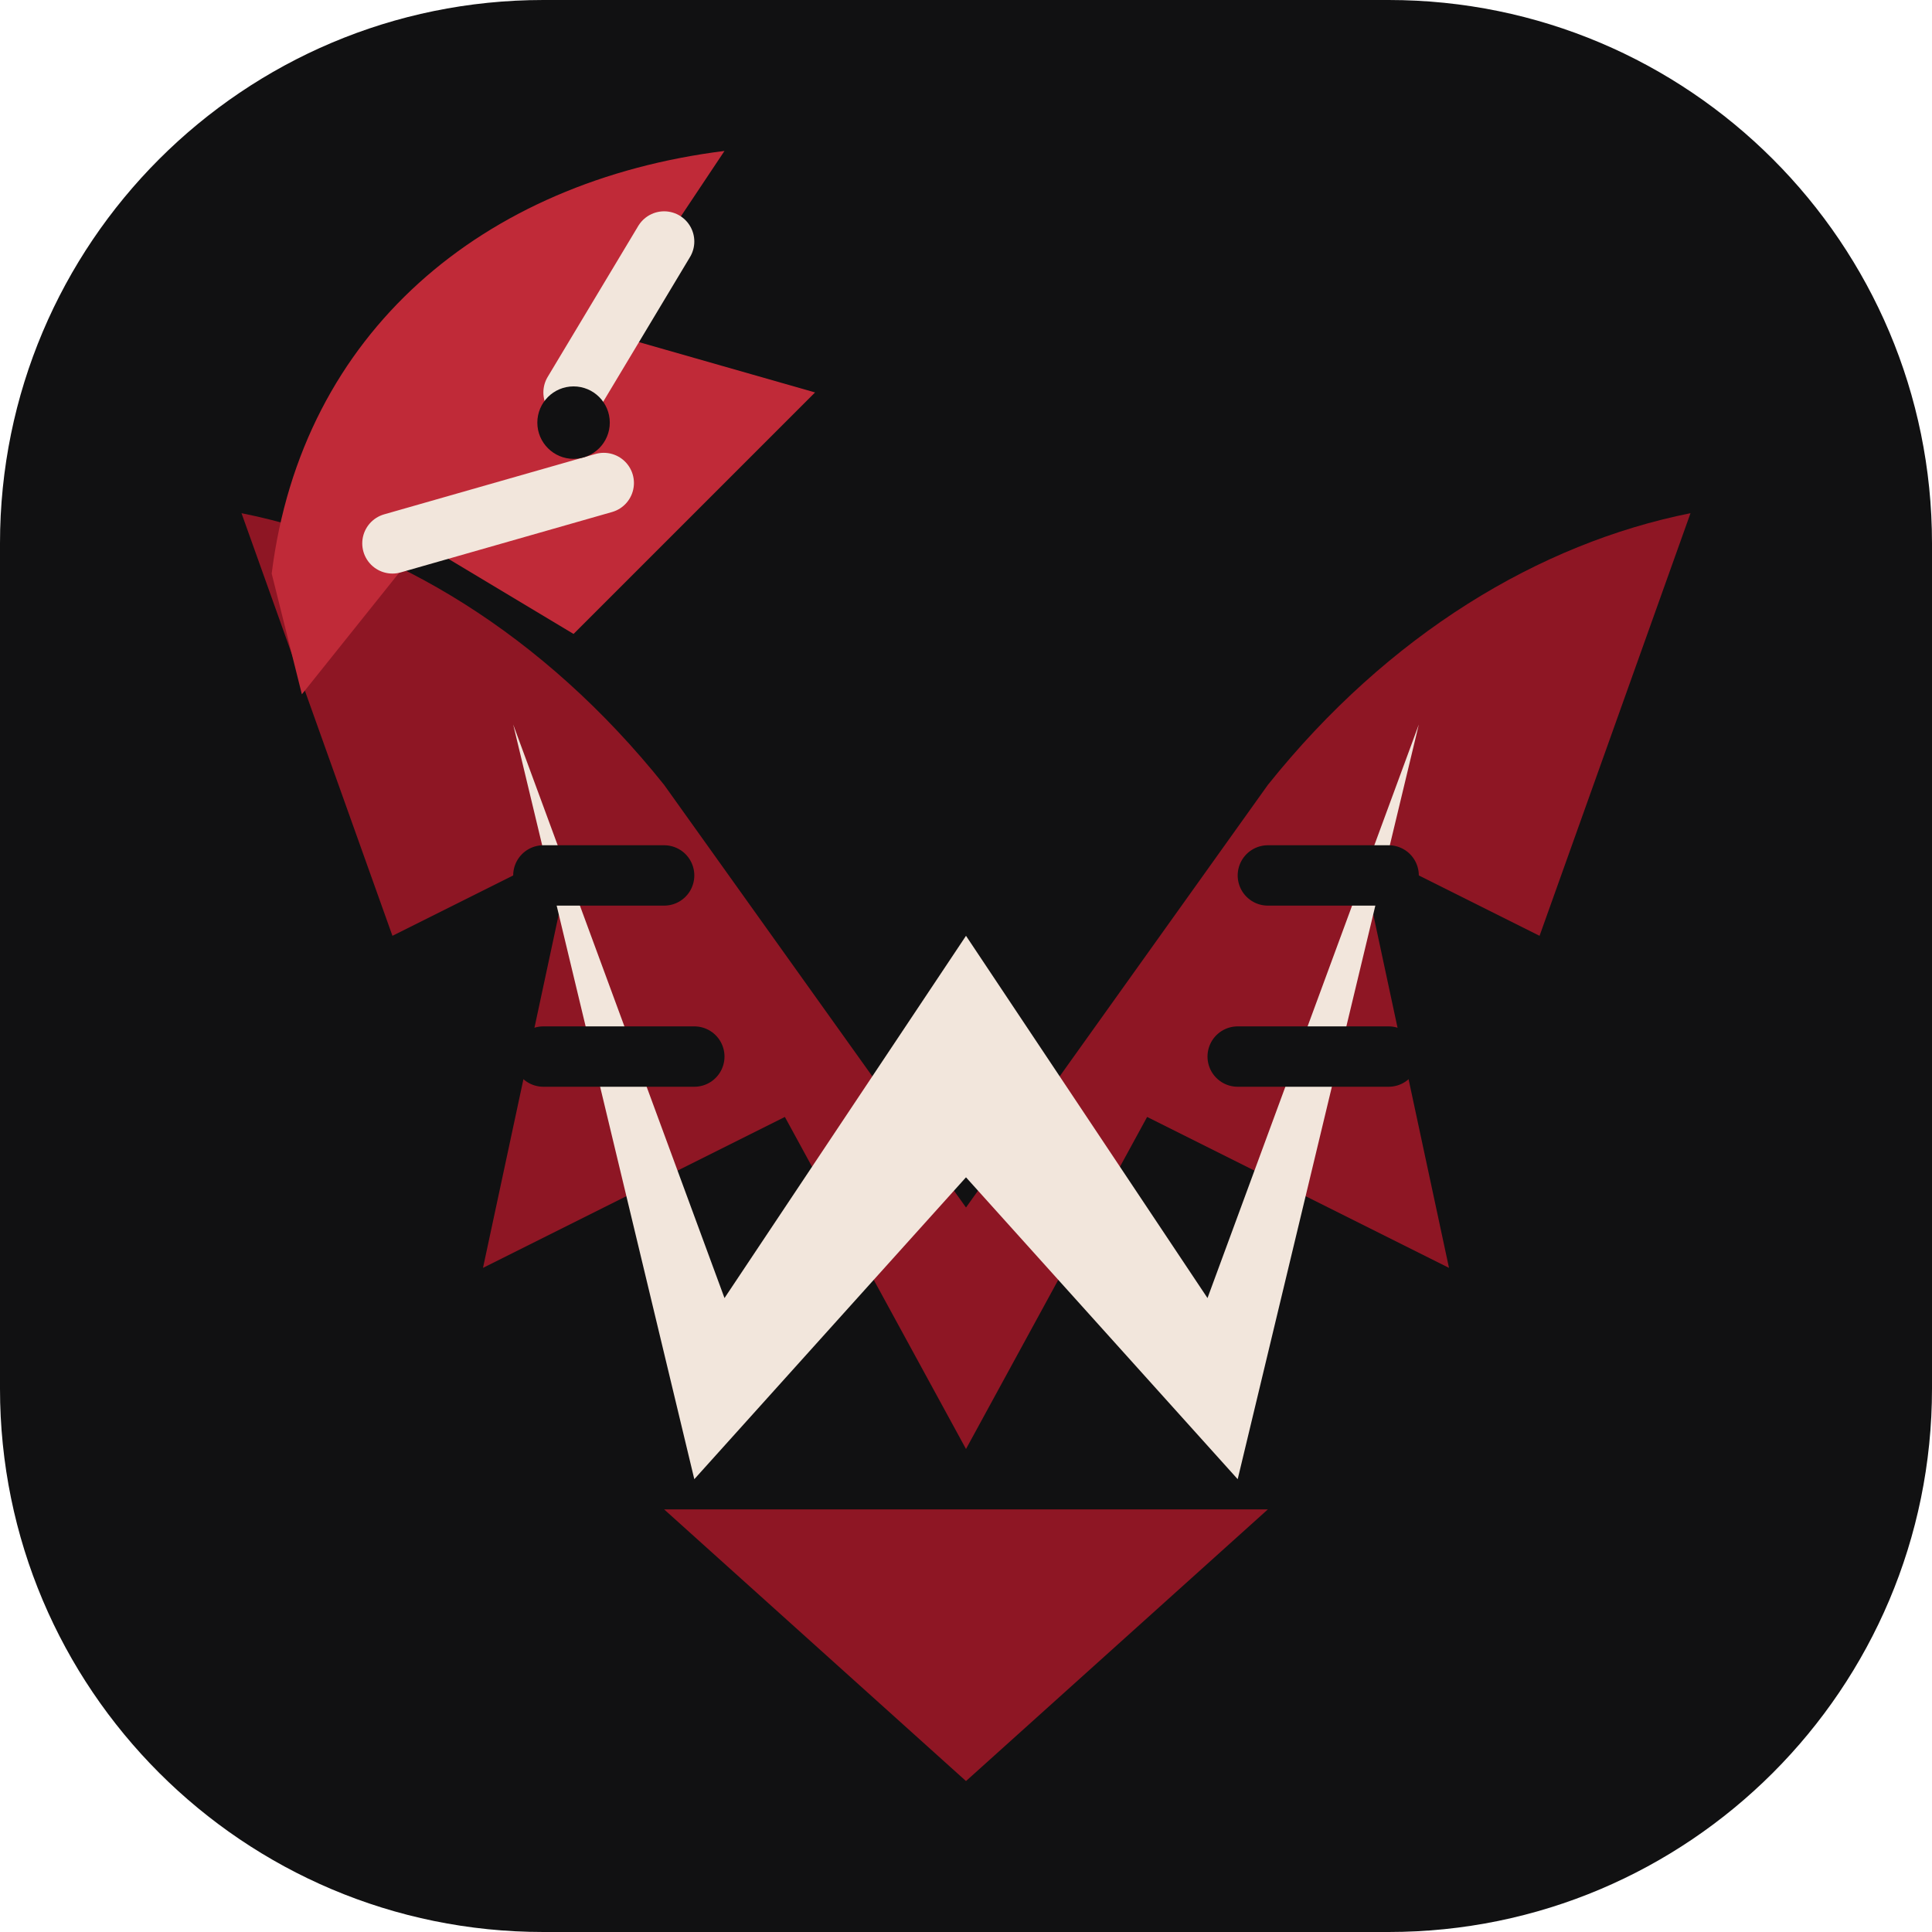
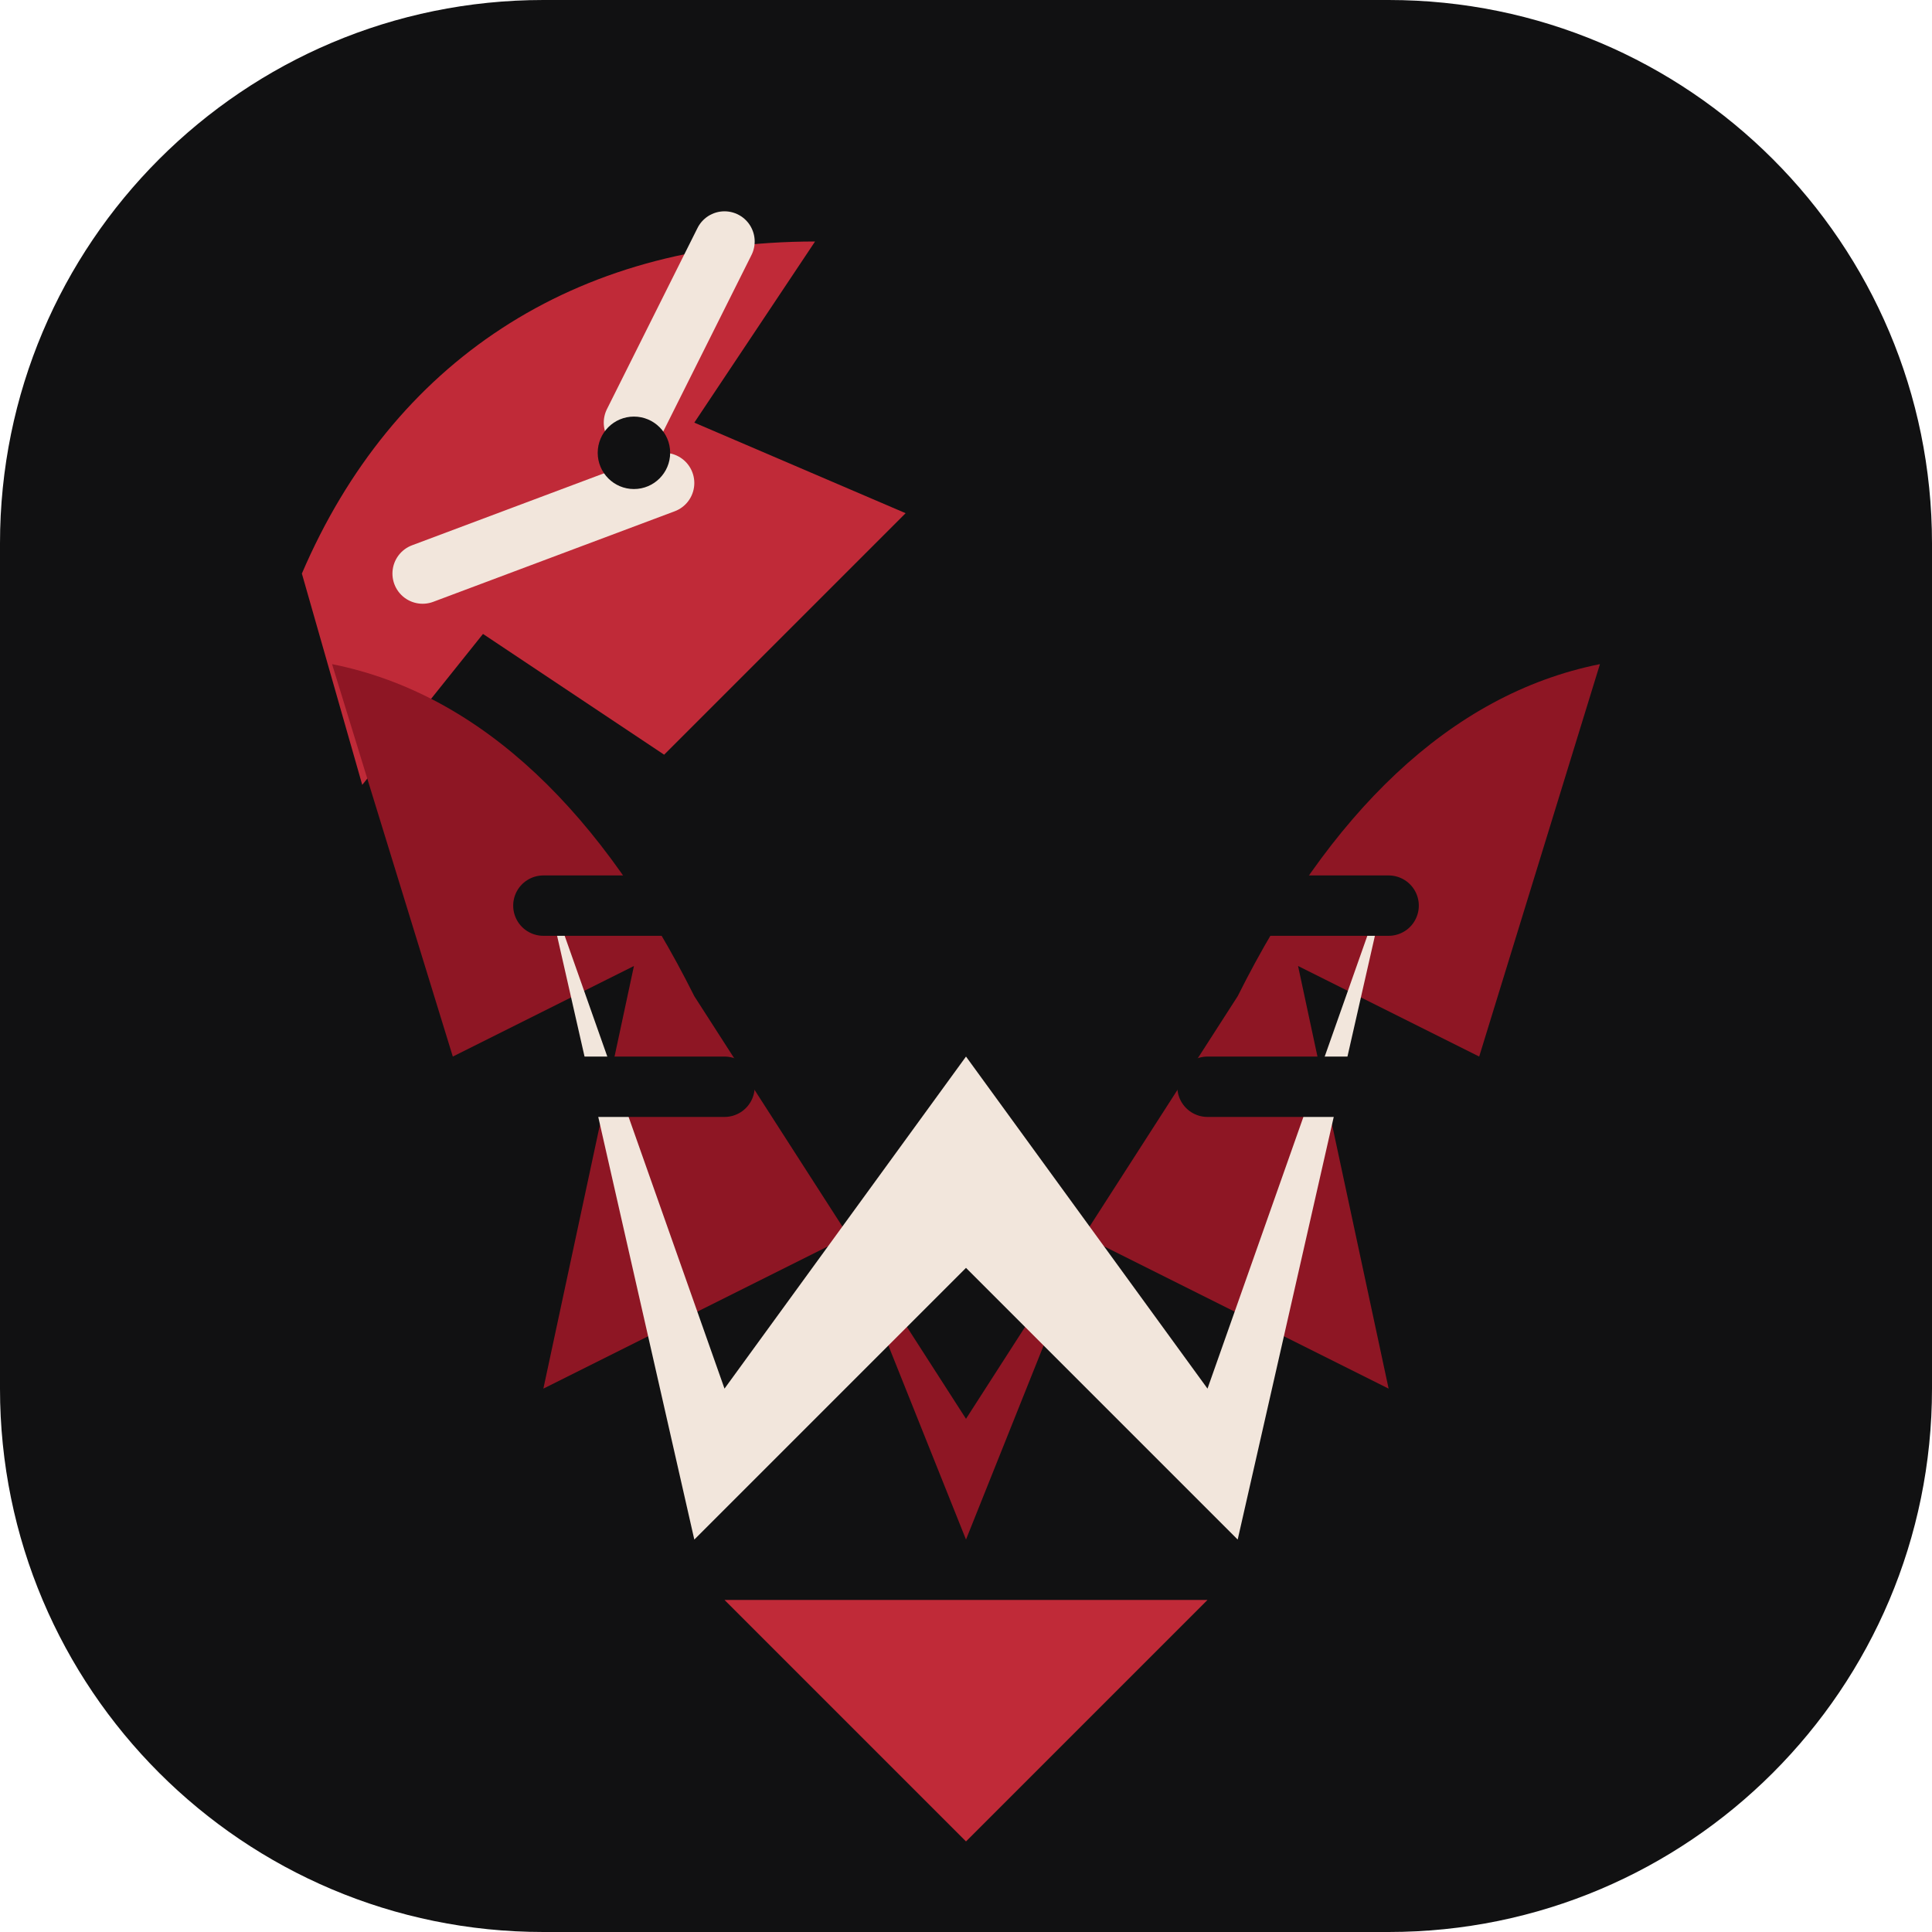
<svg xmlns="http://www.w3.org/2000/svg" viewBox="0 0 64 64" role="img" aria-labelledby="title">
  <rect width="64" height="64" rx="18" fill="#111112" />
-   <path d="M8 17c5 1 10 4 14 9l10 14 10-14c4-5 9-8 14-9l-5 14-6-3 3 14-10-5-6 11-6-11-10 5 3-14-6 3Z" fill="#8e1624" />
-   <path d="M17 24 24 43 32 31 40 43 47 24 41 49 32 39 23 49Z" fill="#f2e6dc" />
-   <path d="M9 19c1-8 7-13 15-14l-4 6 7 2-8 8-5-3-4 5Z" fill="#c02a38" />
-   <path d="m13 18 7-2M19 13l3-5" fill="none" stroke="#f2e6dc" stroke-width="2" stroke-linecap="round" />
-   <circle cx="19" cy="14" r="1.2" fill="#111112" />
-   <path d="M22 50h20l-10 9Z" fill="#8e1624" />
-   <path d="M18 29h4M18 35h5M42 29h4M41 35h5" stroke="#111112" stroke-width="2" stroke-linecap="round" />
+   <path d="M10 19c3-7 9-11 17-11l-4 6 7 3-8 8-6-4-4 5Z" fill="#c02a38" />
+   <path d="m14 19 8-3M21 14l3-6" fill="none" stroke="#f2e6dc" stroke-width="2" stroke-linecap="round" />
+   <circle cx="21" cy="15" r="1.2" fill="#111112" />
+   <path d="M11 22c5 1 9 5 12 11l9 14 9-14c3-6 7-10 12-11l-4 13-6-3 3 14-10-5-4 10-4-10-10 5 3-14-6 3Z" fill="#8e1624" />
+   <path d="M18 29 24 46 32 35 40 46 46 29 41 51 32 42 23 51Z" fill="#f2e6dc" />
+   <path d="M24 53h16l-8 8Z" fill="#c02a38" />
+   <path d="M18 30h5M18 36h6M41 30h5M40 36h6" stroke="#111112" stroke-width="2" stroke-linecap="round" />
</svg>
